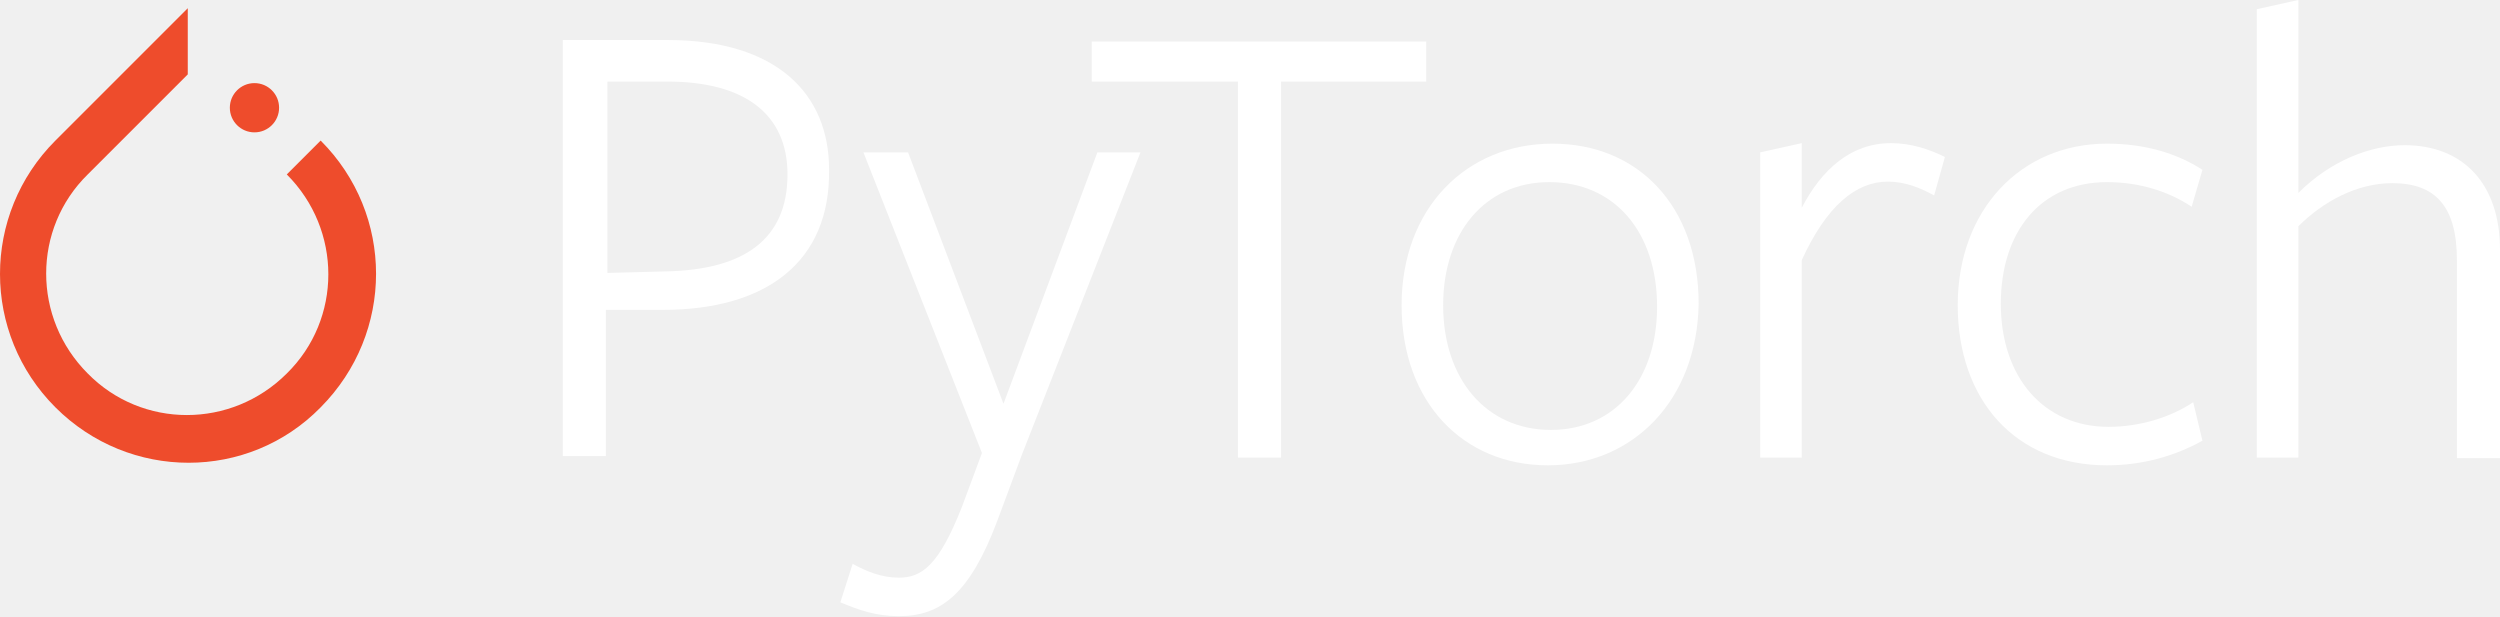
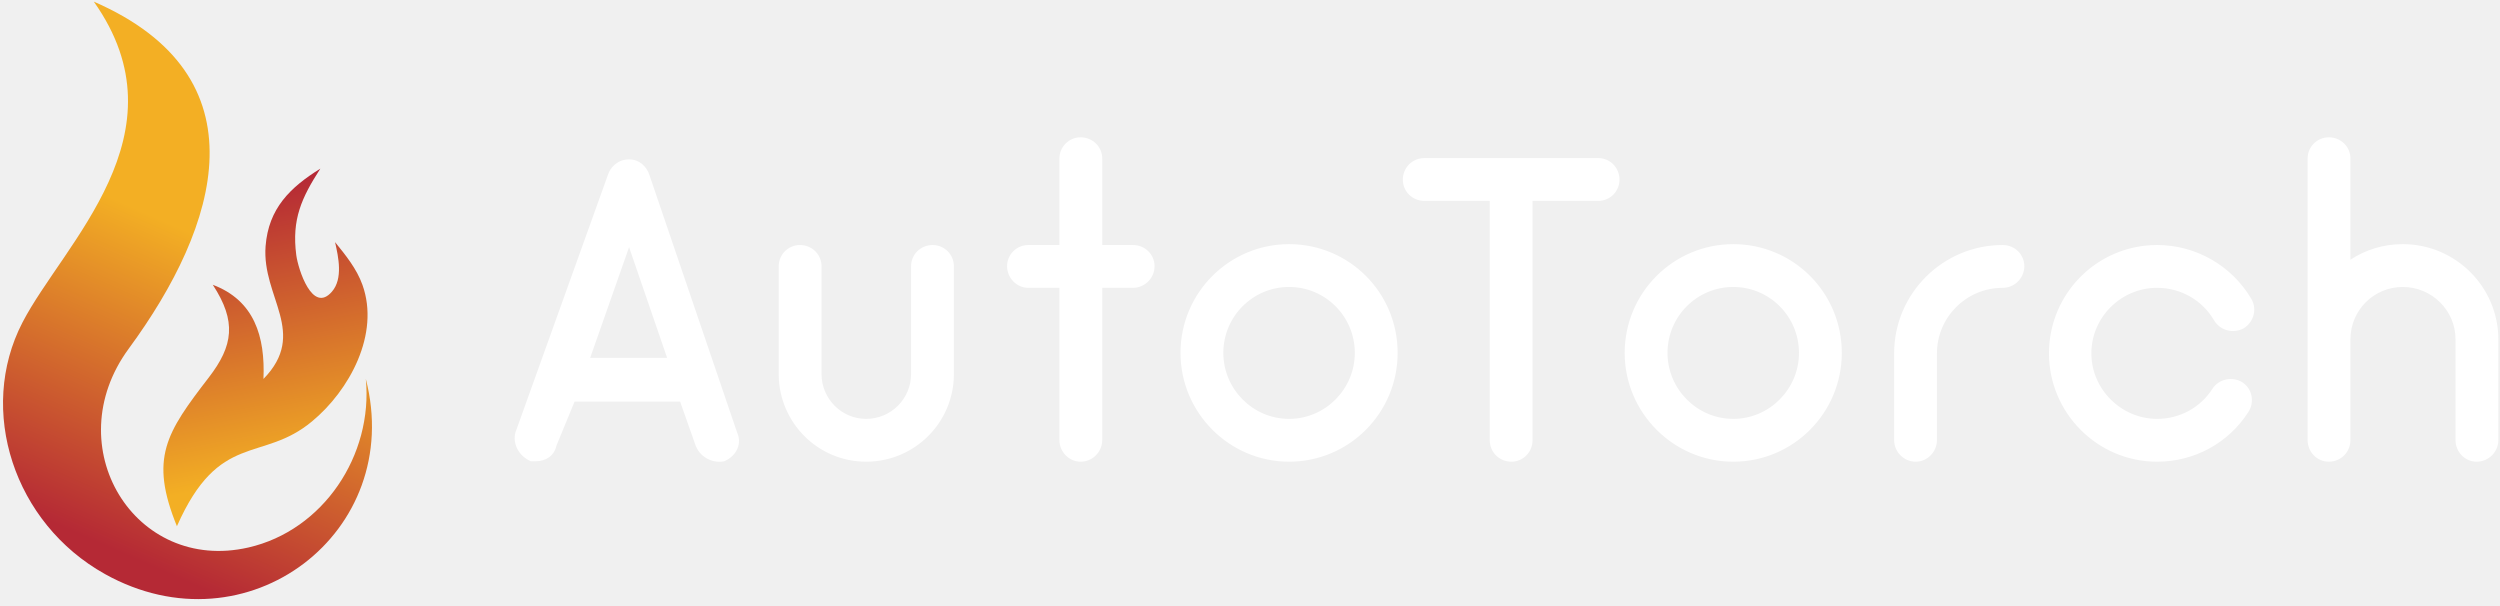
- <svg xmlns="http://www.w3.org/2000/svg" version="1.1" id="Layer_1" x="0px" y="0px" viewBox="0.6 539.9 487.3 120.2" enable-background="new 0.6 539.9 487.3 120.2" xml:space="preserve">
-   <g>
-     <path fill="#EE4C2C" d="M63.1,567.3l-6.6,6.6c10.8,10.8,10.8,28.2,0,38.8c-10.8,10.8-28.2,10.8-38.8,0c-10.8-10.8-10.8-28.2,0-38.8   l0,0l17.1-17.1l2.4-2.4l0,0v-12.9l-25.8,25.8c-14.4,14.4-14.4,37.6,0,52s37.6,14.4,51.7,0C77.5,604.8,77.5,581.7,63.1,567.3z" />
-     <circle fill="#EE4C2C" cx="50.2" cy="560.9" r="4.8" />
-   </g>
-   <g>
-     <g>
-       <path fill="#FFFFFF" d="M129.8,600.3h-11.1v28.5h-8.4v-81.1c0,0,19.2,0,20.4,0c21.3,0,31.5,10.5,31.5,25.2    C162.5,591,149.9,600.3,129.8,600.3z M130.7,555.8c-0.9,0-11.7,0-11.7,0v37.3l11.4-0.3c15.3-0.3,23.7-6.3,23.7-18.9    C154.1,562.1,145.7,555.8,130.7,555.8z" />
-       <path fill="#FFFFFF" d="M199.8,628.5l-4.8,12.9c-5.4,14.4-11.1,18.6-19.2,18.6c-4.5,0-7.8-1.2-11.4-2.7l2.4-7.5    c2.7,1.5,5.7,2.7,9,2.7c4.5,0,7.8-2.4,12.3-13.8l3.9-10.5l-23.1-58.6h8.7l18.6,49l18.3-49h8.4L199.8,628.5z" />
-       <path fill="#FFFFFF" d="M250.3,555.8v73.3h-8.4v-73.3h-28.5V548h65.2v7.8C278.5,555.8,250.3,555.8,250.3,555.8z" />
-       <path fill="#FFFFFF" d="M302.3,630.6c-16.5,0-28.5-12.3-28.5-31.2c0-18.9,12.6-31.5,29.4-31.5s28.5,12.3,28.5,31.2    C331.4,618,318.8,630.6,302.3,630.6z M302.6,575.4c-12.6,0-20.7,9.9-20.7,24c0,14.4,8.4,24.3,21,24.3s20.7-9.9,20.7-24    C323.6,585,315.2,575.4,302.6,575.4z" />
-       <path fill="#FFFFFF" d="M351.8,629.1h-8.1v-59.5l8.1-1.8v12.6c3.9-7.5,9.6-12.6,17.4-12.6c3.9,0,7.5,1.2,10.5,2.7l-2.1,7.5    c-2.7-1.5-5.7-2.7-9-2.7c-6.3,0-12,4.8-16.8,15.3V629.1L351.8,629.1z" />
-       <path fill="#FFFFFF" d="M411.3,630.6c-18,0-29.1-12.9-29.1-31.2c0-18.6,12.3-31.5,29.1-31.5c7.2,0,13.5,1.8,18.6,5.1l-2.1,7.2    c-4.5-3-10.2-4.8-16.5-4.8c-12.9,0-20.7,9.6-20.7,23.7c0,14.4,8.4,24,21,24c6,0,12-1.8,16.5-4.8l1.8,7.5    C424.5,628.8,418.2,630.6,411.3,630.6z" />
-       <path fill="#FFFFFF" d="M479.5,629.1v-38.5c0-10.5-4.2-15-12.6-15c-6.9,0-13.5,3.6-18.3,8.4v45.1h-8.1v-87.4l8.1-1.8    c0,0,0,37.3,0,37.6c6.3-6.3,14.1-9.3,20.7-9.3c11.4,0,18.6,7.5,18.6,20.4v40.6H479.5z" />
+ <svg xmlns="http://www.w3.org/2000/svg" viewBox="0 0 478.667 116" height="116" width="478.667" xml:space="preserve" id="svg2" version="1.1">
+   <defs id="defs6">
+     <clipPath id="clipPath22" clipPathUnits="userSpaceOnUse">
+       <path style="clip-rule:evenodd" id="path20" d="M 32.273,406.949 C 91.191,520.754 269.152,677.895 134.703,867.664 381.227,760.316 314.797,546.219 184.875,369.336 81.606,228.75 193.348,46.383 356.68,83.789 464.199,108.402 535.953,216.203 525.313,325.906 582.043,105.883 355.164,-68.457 150.578,45.738 20.109,118.555 -33.035,280.828 32.273,406.949 Z" />
+     </clipPath>
+     <linearGradient id="linearGradient28" spreadMethod="pad" gradientTransform="matrix(10,0,0,10,-330,-270)" gradientUnits="userSpaceOnUse" y2="77.773" x2="66.842" y1="35.541" x1="48.22">
+       <stop id="stop24" offset="0" style="stop-opacity:1;stop-color:#b52935" />
+       <stop id="stop26" offset="1" style="stop-opacity:1;stop-color:#f3af24" />
+     </linearGradient>
+     <clipPath id="clipPath38" clipPathUnits="userSpaceOnUse">
+       <path style="clip-rule:evenodd" id="path36" d="m 460.039,627.855 c -26.984,-41.82 -41.309,-72.925 -34.578,-124.273 2.672,-19.953 23.121,-84.91 51.227,-52.355 16.07,18.636 9.359,49.445 4.464,71.07 15.227,-18.731 31.145,-38.41 39.328,-61.379 25.239,-70.406 -18.457,-151.375 -72.394,-196.016 -72.109,-60.097 -133.258,-13.078 -194.031,-150.574 -39.864,97.906 -15.317,134.27 45.812,213.656 35.043,45.508 40.192,80.379 5.676,133.075 59.559,-22.399 75.449,-74.227 72.785,-135.243 64.547,66.18 -2.629,117.25 3.059,190.743 4.226,54.144 35.207,84.289 78.652,111.296 z" />
+     </clipPath>
+     <linearGradient id="linearGradient44" spreadMethod="pad" gradientTransform="matrix(10,0,0,10,-330,-270)" gradientUnits="userSpaceOnUse" y2="46.514" x2="76.818" y1="87.085" x1="68.838">
+       <stop id="stop40" offset="0" style="stop-opacity:1;stop-color:#b52935" />
+       <stop id="stop42" offset="1" style="stop-opacity:1;stop-color:#f3af24" />
+     </linearGradient>
+   </defs>
+   <g transform="matrix(1.333333,0,0,-1.333333,0,116)" id="g10">
+     <g transform="scale(0.1)" id="g12">
+       <path id="path14" style="fill:#ffffff;fill-opacity:1;fill-rule:nonzero;stroke:none" d="M 1058.62,248.613 932.543,618.777 c -3.727,11.805 -14.281,22.36 -29.191,22.36 -15.528,0 -26.704,-10.555 -30.426,-22.36 L 740.012,248.613 c -3.731,-14.91 3.726,-32.918 22.363,-40.996 3.098,0 3.098,0 6.828,0 14.902,0 26.703,8.078 29.813,22.36 l 26.082,63.355 h 151.547 l 22.359,-63.355 c 7.446,-18.625 26.706,-25.457 40.996,-22.36 18.62,8.078 25.45,26.086 18.62,40.996 z M 847.457,356.059 903.352,515.063 958.008,356.059 Z M 1339.34,518.16 c -17.39,0 -31.05,-13.668 -31.05,-30.43 V 332.875 c 0,-35.301 -28.57,-64.387 -64.59,-64.387 -35.4,0 -63.97,29.086 -63.97,64.387 V 487.73 c 0,16.762 -13.66,30.43 -31.05,30.43 -16.77,0 -30.44,-13.668 -30.44,-30.43 V 332.25 331.633 C 1118.87,262.895 1174.76,207 1243.7,207 c 69.56,0 125.46,55.895 126.08,124.633 v 0.617 155.48 c 0,16.762 -13.66,30.43 -30.44,30.43 z m 287.57,0 h -44.1 v 124.215 c 0,16.77 -13.67,30.438 -31.06,30.438 -16.77,0 -30.43,-13.668 -30.43,-30.438 V 518.16 h -44.71 c -16.77,0 -30.44,-13.668 -30.44,-30.43 0,-16.769 13.67,-31.054 30.44,-31.054 h 44.71 V 238.055 c 0,-16.77 13.66,-31.055 30.43,-31.055 17.39,0 31.06,14.285 31.06,31.055 v 218.621 h 44.1 c 17.39,0 31.05,14.285 31.05,31.054 0,16.762 -13.66,30.43 -31.05,30.43 z M 1851.11,207 c 86.33,0 155.89,70.188 155.89,156.207 0,86.637 -69.56,156.195 -155.89,156.195 -85.71,0 -155.9,-69.558 -155.9,-156.195 0,-86.019 70.19,-156.207 155.9,-156.207 z m 0,250.914 c 52.17,0 94.4,-42.336 94.4,-94.707 0,-51.762 -42.23,-94.719 -94.4,-94.719 -52.18,0 -94.41,42.957 -94.41,94.719 0,52.371 42.23,94.707 94.41,94.707 z m 163.34,154.031 c 0,-16.769 13.66,-30.433 31.05,-30.433 h 93.78 V 238.055 c 0,-17.391 13.67,-31.055 31.06,-31.055 16.77,0 30.43,13.664 30.43,31.055 v 343.457 h 94.4 c 16.77,0 30.44,13.664 30.44,30.433 0,17.391 -13.67,31.055 -30.44,31.055 H 2045.5 c -17.39,0 -31.05,-13.664 -31.05,-31.055 z M 2488.95,207 c 86.32,0 155.88,70.188 155.88,156.207 0,86.637 -69.56,156.195 -155.88,156.195 -85.72,0 -155.9,-69.558 -155.9,-156.195 0,-86.019 70.18,-156.207 155.9,-156.207 z m 0,250.914 c 52.16,0 94.39,-42.336 94.39,-94.707 0,-51.762 -42.23,-94.719 -94.39,-94.719 -52.18,0 -94.41,42.957 -94.41,94.719 0,52.371 42.23,94.707 94.41,94.707 z m 386.93,60.246 c -85.72,0 -155.9,-69.453 -155.9,-155.582 V 238.055 c 0,-16.77 13.66,-31.055 31.05,-31.055 16.77,0 30.44,14.285 30.44,31.055 v 124.523 c 0,51.965 42.23,94.098 94.41,94.098 17.39,0 31.05,14.285 31.05,31.054 0,16.762 -13.66,30.43 -31.05,30.43 z M 3097.6,207 c 53.41,0 102.48,26.703 131.04,71.324 9.32,14.281 5.6,33.43 -8.69,42.75 -14.28,8.696 -33.54,4.969 -42.86,-9.32 -17.39,-27.223 -47.2,-43.266 -79.49,-43.266 -51.55,0 -94.4,42.649 -94.4,94.09 0,52.074 42.85,94.098 94.4,94.098 34.16,0 65.21,-17.91 81.98,-46.996 8.7,-14.282 27.33,-19.25 42.23,-11.184 14.29,8.699 19.88,27.227 11.19,42.133 -27.95,47.723 -79.5,77.531 -135.4,77.531 -85.71,0 -155.27,-69.453 -155.27,-155.582 0,-85.496 69.56,-155.578 155.27,-155.578 z m 352.77,312.402 c -27.95,0 -53.42,-8.074 -75.15,-22.359 V 642.48 c 0,16.665 -13.67,30.333 -31.06,30.333 -16.77,0 -30.43,-13.668 -30.43,-30.333 V 238.16 c 0,-17.39 13.66,-31.16 30.43,-31.16 17.39,0 31.06,13.77 31.06,31.16 v 144.504 c 0,41.715 33.54,75.25 75.15,75.25 41.61,0 75.77,-33.535 75.77,-75.25 V 238.16 c 0,-17.39 13.66,-31.16 30.43,-31.16 16.77,0 31.06,13.77 31.06,31.16 v 144.504 c 0,75.25 -61.49,136.738 -137.26,136.738" />
+       <g id="g16">
+         <g clip-path="url(#clipPath22)" id="g18">
+           <path id="path30" style="fill:url(#linearGradient28);fill-opacity:1;fill-rule:nonzero;stroke:none" d="M 32.273,406.949 C 91.191,520.754 269.152,677.895 134.703,867.664 381.227,760.316 314.797,546.219 184.875,369.336 81.606,228.75 193.348,46.383 356.68,83.789 464.199,108.402 535.953,216.203 525.313,325.906 582.043,105.883 355.164,-68.457 150.578,45.738 20.109,118.555 -33.035,280.828 32.273,406.949" />
+         </g>
+       </g>
+       <g id="g32">
+         <g clip-path="url(#clipPath38)" id="g34">
+           <path id="path46" style="fill:url(#linearGradient44);fill-opacity:1;fill-rule:nonzero;stroke:none" d="m 460.039,627.855 c -26.984,-41.82 -41.309,-72.925 -34.578,-124.273 2.672,-19.953 23.121,-84.91 51.227,-52.355 16.07,18.636 9.359,49.445 4.464,71.07 15.227,-18.731 31.145,-38.41 39.328,-61.379 25.239,-70.406 -18.457,-151.375 -72.394,-196.016 -72.109,-60.097 -133.258,-13.078 -194.031,-150.574 -39.864,97.906 -15.317,134.27 45.812,213.656 35.043,45.508 40.192,80.379 5.676,133.075 59.559,-22.399 75.449,-74.227 72.785,-135.243 64.547,66.18 -2.629,117.25 3.059,190.743 4.226,54.144 35.207,84.289 78.652,111.296" />
+         </g>
+       </g>
    </g>
  </g>
</svg>
